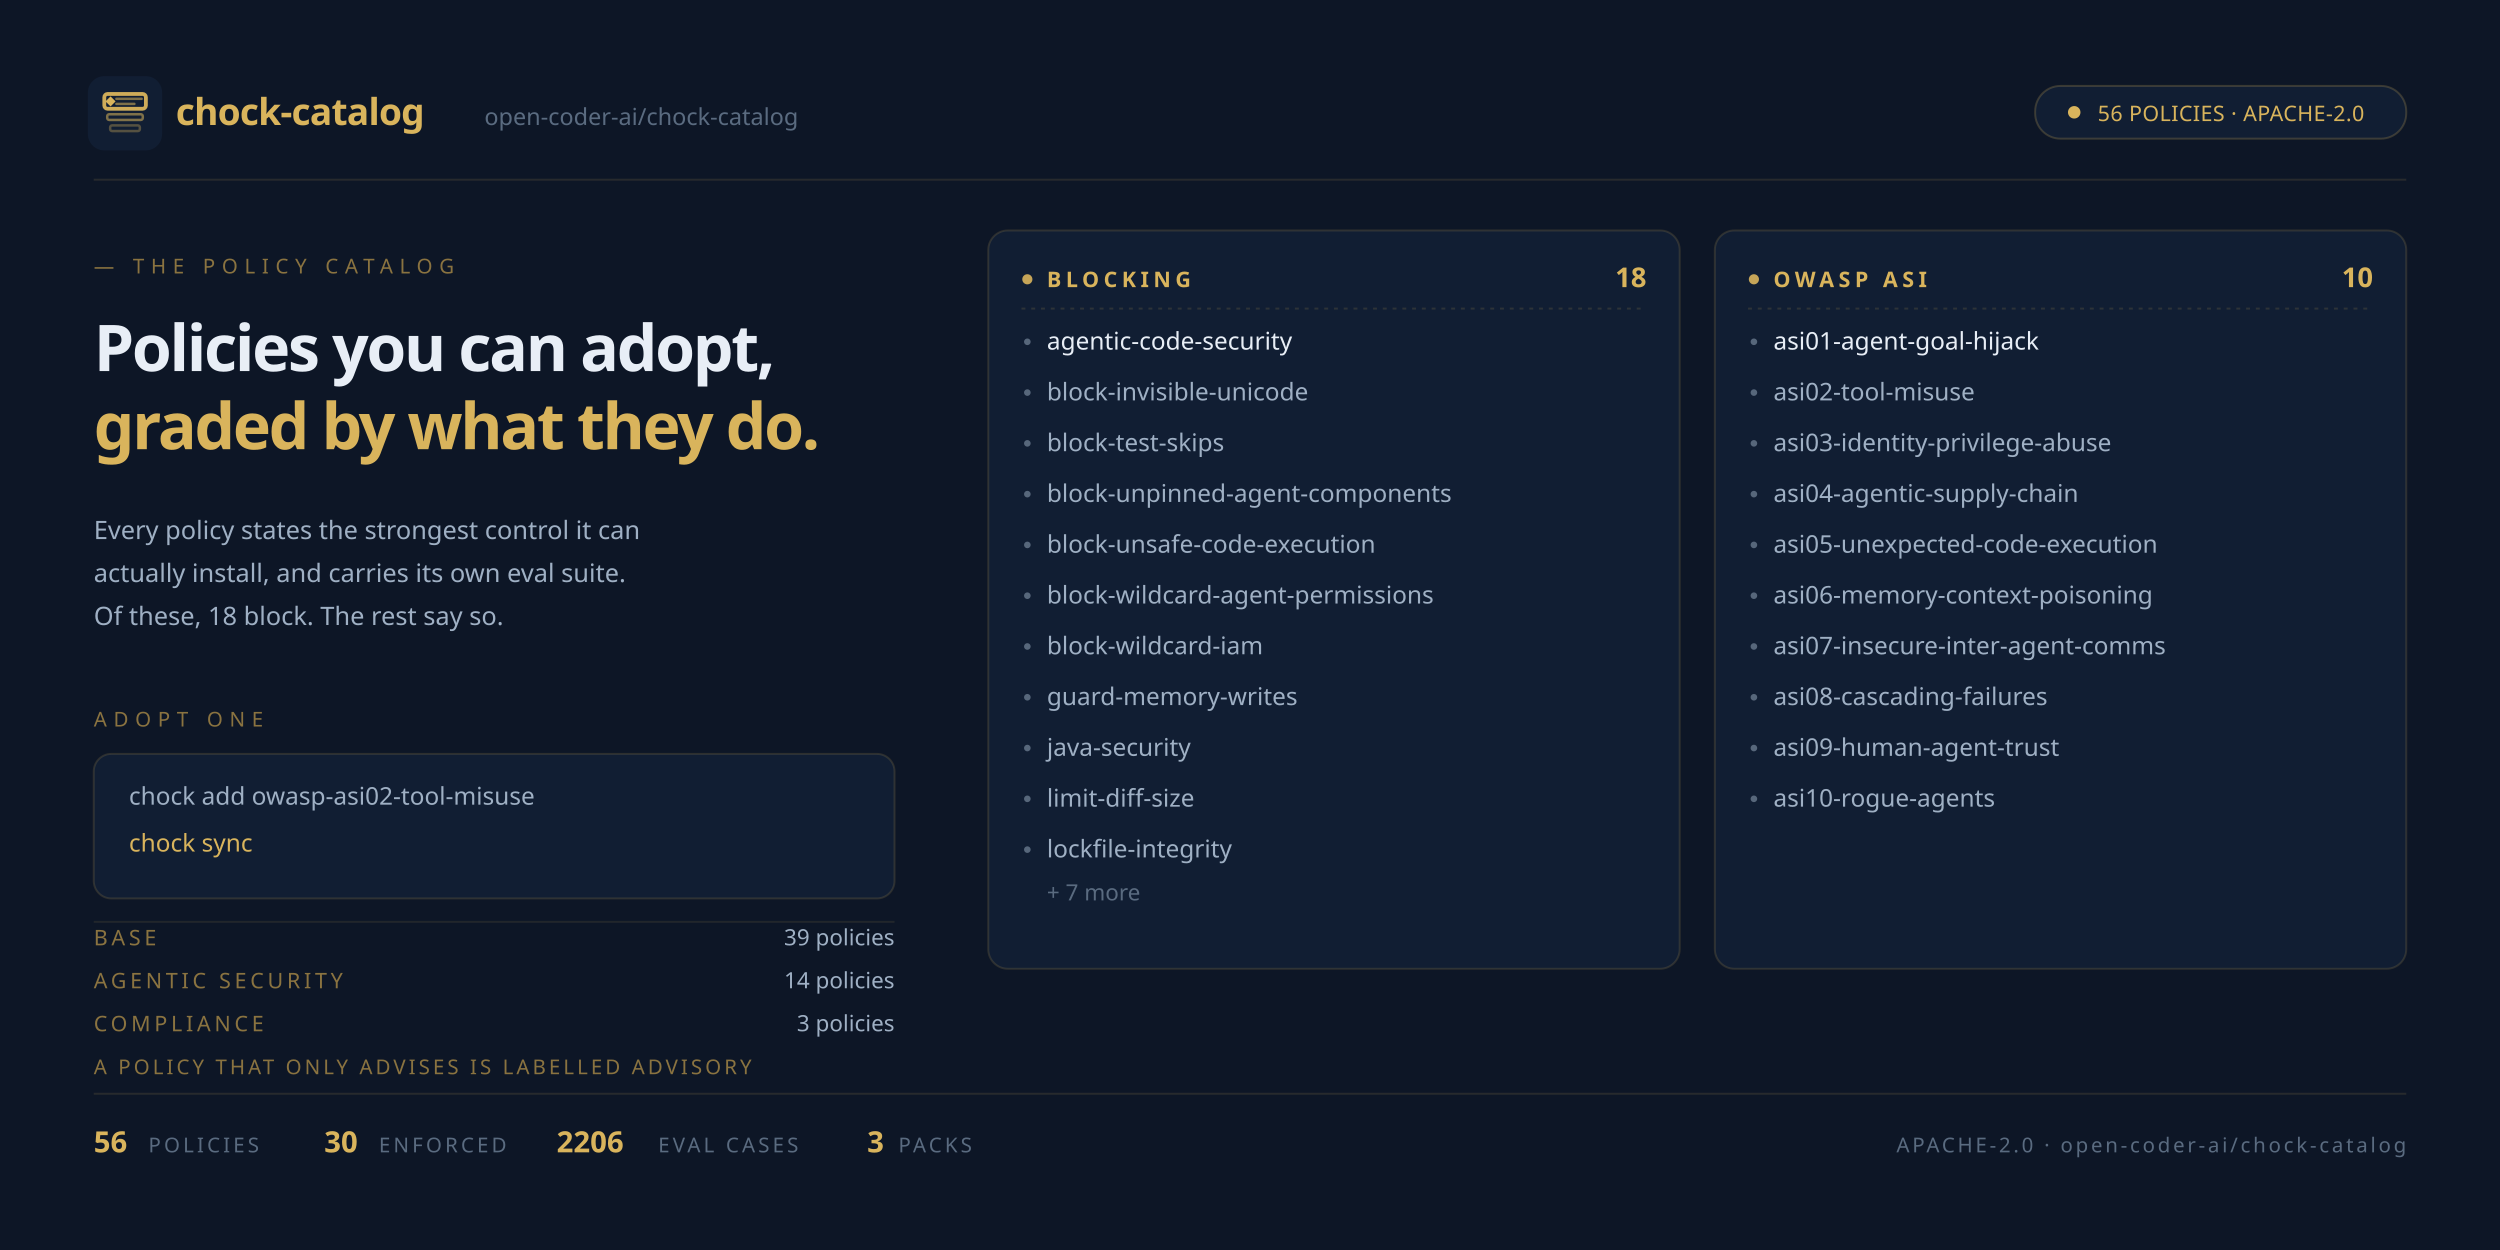
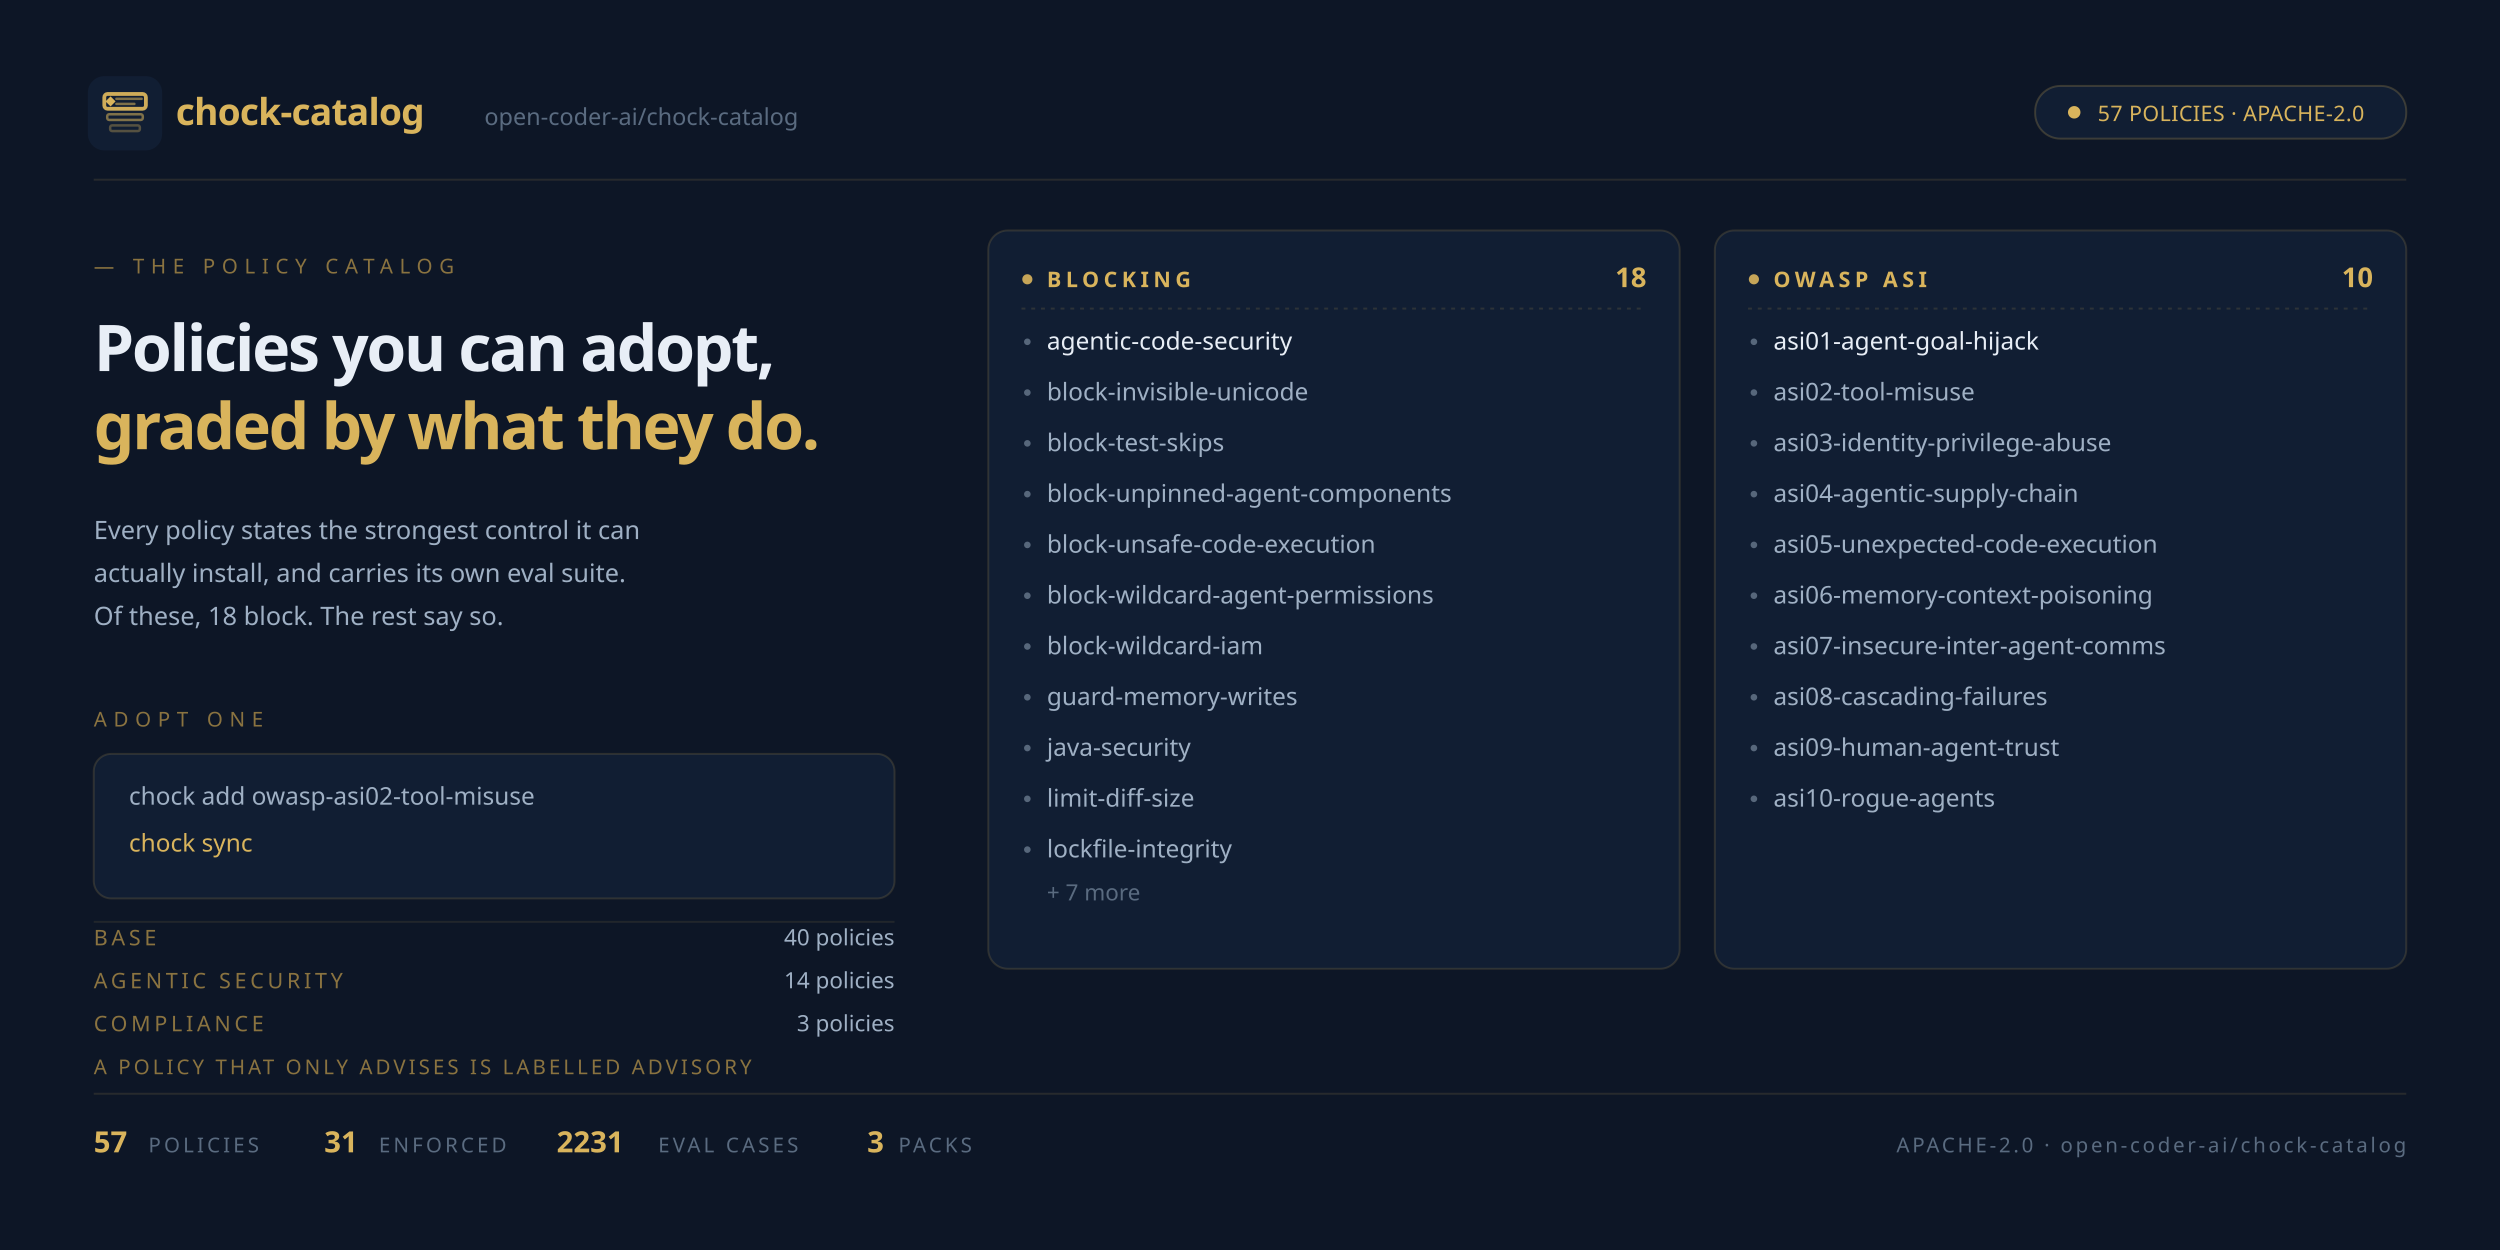
- <svg xmlns="http://www.w3.org/2000/svg" width="1280" height="640" viewBox="0 0 1280 640" role="img" aria-label="chock-catalog — the policy catalog for chock: policies you can adopt, graded by what they actually enforce. 56 policies across 3 packs (agentic-security 14, base 39, compliance 3); 30 enforced (21 at commit, 9 at pre-tool-use) and 26 advisory; 2206 eval cases. The 18 blocking policies: agentic-code-security, block-invisible-unicode, block-test-skips, block-unpinned-agent-components, block-unsafe-code-execution, block-wildcard-agent-permissions, block-wildcard-iam, guard-memory-writes, java-security, limit-diff-size, lockfile-integrity, no-a11y-regression, pin-github-actions, protect-main-branch, protect-test-integrity, scan-secrets, scan-suppression-markers, verify-dependency-exists. Full OWASP Agentic Security Initiative top ten coverage, ASI01 through ASI10. Apache-2.0.">
+ <svg xmlns="http://www.w3.org/2000/svg" width="1280" height="640" viewBox="0 0 1280 640" role="img" aria-label="chock-catalog — the policy catalog for chock: policies you can adopt, graded by what they actually enforce. 57 policies across 3 packs (agentic-security 14, base 40, compliance 3); 31 enforced (21 at commit, 10 at pre-tool-use) and 26 advisory; 2231 eval cases. The 18 blocking policies: agentic-code-security, block-invisible-unicode, block-test-skips, block-unpinned-agent-components, block-unsafe-code-execution, block-wildcard-agent-permissions, block-wildcard-iam, guard-memory-writes, java-security, limit-diff-size, lockfile-integrity, no-a11y-regression, pin-github-actions, protect-main-branch, protect-test-integrity, scan-secrets, scan-suppression-markers, verify-dependency-exists. Full OWASP Agentic Security Initiative top ten coverage, ASI01 through ASI10. Apache-2.0.">
  <rect width="1280" height="640" fill="#0D1626" />
  <rect x="45.0" y="39.0" width="38" height="38" rx="8.4" fill="#111E33" />
  <rect x="56.4" y="64.2" width="15.2" height="2.9" rx="1.0" fill="none" stroke="#D9B45C" stroke-width="1.29" stroke-opacity="0.34" />
  <rect x="54.9" y="58.5" width="18.2" height="2.9" rx="1.0" fill="none" stroke="#D9B45C" stroke-width="1.29" stroke-opacity="0.55" />
  <rect x="53.4" y="48.1" width="21.3" height="7.6" rx="1.7" fill="none" stroke="#D9B45C" stroke-width="1.94" stroke-opacity="0.95" />
  <rect x="54.77" y="50.10" width="3.65" height="3.65" transform="rotate(45 56.59 51.92)" fill="#D9B45C" />
  <line x1="59.6" y1="50.6" x2="72.5" y2="50.6" stroke="#D9B45C" stroke-width="1.29" stroke-opacity="0.55" stroke-linecap="round" />
  <line x1="59.6" y1="53.2" x2="68.8" y2="53.2" stroke="#D9B45C" stroke-width="1.29" stroke-opacity="0.55" stroke-linecap="round" />
  <text x="90" y="64" font-family="Geist Mono" font-size="19" font-weight="700" letter-spacing="-0.4" fill="#D9B45C">chock-catalog</text>
  <text x="248" y="64" font-family="Geist Mono" font-size="12" fill="#5A6B80">open-coder-ai/chock-catalog</text>
  <rect x="1042" y="44" width="190" height="27" rx="13" fill="#111E33" stroke="#D9B45C" stroke-opacity="0.22" />
  <circle cx="1062" cy="57.5" r="3.2" fill="#D9B45C" />
-   <text x="1074" y="62" font-family="Geist Mono" font-size="11" letter-spacing="0.2" fill="#D9B45C">56 POLICIES · APACHE-2.0</text>
+   <text x="1074" y="62" font-family="Geist Mono" font-size="11" letter-spacing="0.2" fill="#D9B45C">57 POLICIES · APACHE-2.0</text>
  <line x1="48" y1="92" x2="1232" y2="92" stroke="#D9B45C" stroke-opacity="0.13" stroke-width="1" />
  <text x="48" y="140" font-family="Geist Mono" font-size="10.5" letter-spacing="3.4" fill="#8A7340">— THE POLICY CATALOG</text>
  <text x="48" y="190" font-family="Geist Mono" font-size="33" font-weight="700" letter-spacing="-1.2" fill="#E8EEF6">Policies you can adopt,</text>
  <text x="48" y="230" font-family="Geist Mono" font-size="33" font-weight="700" letter-spacing="-1.2" fill="#D9B45C">graded by what they do.</text>
  <text x="48" y="276" font-family="Geist Mono" font-size="13" fill="#9FB0C4">Every policy states the strongest control it can</text>
  <text x="48" y="298" font-family="Geist Mono" font-size="13" fill="#9FB0C4">actually install, and carries its own eval suite.</text>
  <text x="48" y="320" font-family="Geist Mono" font-size="13" fill="#9FB0C4">Of these, 18 block. The rest say so.</text>
  <text x="48" y="372" font-family="Geist Mono" font-size="10.5" letter-spacing="3.4" fill="#8A7340">ADOPT ONE</text>
  <rect x="48" y="386" width="410" height="74" rx="9" fill="#111E33" stroke="#D9B45C" stroke-opacity="0.16" />
  <text x="66" y="412" font-family="Geist Mono" font-size="12.5" fill="#9FB0C4">chock add owasp-asi02-tool-misuse</text>
  <text x="66" y="436" font-family="Geist Mono" font-size="12.5" fill="#D9B45C">chock sync</text>
  <line x1="48" y1="472" x2="458" y2="472" stroke="#D9B45C" stroke-opacity="0.10" stroke-width="1" />
  <text x="48" y="484" font-family="Geist Mono" font-size="11" letter-spacing="1.9" fill="#8A7340">BASE</text>
-   <text x="458" y="484" font-family="Geist Mono" font-size="11.5" text-anchor="end" fill="#9FB0C4">39 policies</text>
+   <text x="458" y="484" font-family="Geist Mono" font-size="11.5" text-anchor="end" fill="#9FB0C4">40 policies</text>
  <text x="48" y="506" font-family="Geist Mono" font-size="11" letter-spacing="1.9" fill="#8A7340">AGENTIC SECURITY</text>
  <text x="458" y="506" font-family="Geist Mono" font-size="11.5" text-anchor="end" fill="#9FB0C4">14 policies</text>
  <text x="48" y="528" font-family="Geist Mono" font-size="11" letter-spacing="1.9" fill="#8A7340">COMPLIANCE</text>
  <text x="458" y="528" font-family="Geist Mono" font-size="11.5" text-anchor="end" fill="#9FB0C4">3 policies</text>
  <text x="48" y="550" font-family="Geist Mono" font-size="10.5" letter-spacing="1.55" fill="#8A7340">A POLICY THAT ONLY ADVISES IS LABELLED ADVISORY</text>
  <rect x="506" y="118" width="354" height="378" rx="10" fill="#111E33" stroke="#D9B45C" stroke-opacity="0.16" stroke-width="1" />
  <circle cx="526" cy="143" r="2.6" fill="#D9B45C" fill-opacity="0.9" />
  <text x="536" y="147" font-family="Geist Mono" font-size="11" font-weight="700" letter-spacing="2.3" fill="#D9B45C">BLOCKING</text>
  <text x="843" y="147" font-family="Geist Mono" font-size="14" font-weight="700" text-anchor="end" fill="#D9B45C">18</text>
  <line x1="523" y1="158" x2="843" y2="158" stroke="#D9B45C" stroke-opacity="0.14" stroke-width="1" stroke-dasharray="2 3" />
  <circle cx="526" cy="175" r="1.7" fill="#9FB0C4" fill-opacity="0.5" />
  <text x="536" y="179" font-family="Geist Mono" font-size="12.5" fill="#E8EEF6">agentic-code-security</text>
  <circle cx="526" cy="201" r="1.7" fill="#9FB0C4" fill-opacity="0.5" />
  <text x="536" y="205" font-family="Geist Mono" font-size="12.5" fill="#9FB0C4">block-invisible-unicode</text>
  <circle cx="526" cy="227" r="1.7" fill="#9FB0C4" fill-opacity="0.5" />
  <text x="536" y="231" font-family="Geist Mono" font-size="12.5" fill="#9FB0C4">block-test-skips</text>
  <circle cx="526" cy="253" r="1.7" fill="#9FB0C4" fill-opacity="0.5" />
  <text x="536" y="257" font-family="Geist Mono" font-size="12.5" fill="#9FB0C4">block-unpinned-agent-components</text>
  <circle cx="526" cy="279" r="1.7" fill="#9FB0C4" fill-opacity="0.5" />
  <text x="536" y="283" font-family="Geist Mono" font-size="12.5" fill="#9FB0C4">block-unsafe-code-execution</text>
  <circle cx="526" cy="305" r="1.7" fill="#9FB0C4" fill-opacity="0.5" />
  <text x="536" y="309" font-family="Geist Mono" font-size="12.5" fill="#9FB0C4">block-wildcard-agent-permissions</text>
  <circle cx="526" cy="331" r="1.7" fill="#9FB0C4" fill-opacity="0.5" />
  <text x="536" y="335" font-family="Geist Mono" font-size="12.5" fill="#9FB0C4">block-wildcard-iam</text>
  <circle cx="526" cy="357" r="1.7" fill="#9FB0C4" fill-opacity="0.5" />
  <text x="536" y="361" font-family="Geist Mono" font-size="12.5" fill="#9FB0C4">guard-memory-writes</text>
  <circle cx="526" cy="383" r="1.7" fill="#9FB0C4" fill-opacity="0.5" />
  <text x="536" y="387" font-family="Geist Mono" font-size="12.5" fill="#9FB0C4">java-security</text>
  <circle cx="526" cy="409" r="1.7" fill="#9FB0C4" fill-opacity="0.5" />
  <text x="536" y="413" font-family="Geist Mono" font-size="12.5" fill="#9FB0C4">limit-diff-size</text>
  <circle cx="526" cy="435" r="1.7" fill="#9FB0C4" fill-opacity="0.5" />
  <text x="536" y="439" font-family="Geist Mono" font-size="12.5" fill="#9FB0C4">lockfile-integrity</text>
  <text x="536" y="461" font-family="Geist Mono" font-size="11.5" fill="#5A6B80">+ 7 more</text>
  <rect x="878" y="118" width="354" height="378" rx="10" fill="#111E33" stroke="#D9B45C" stroke-opacity="0.16" stroke-width="1" />
  <circle cx="898" cy="143" r="2.6" fill="#D9B45C" fill-opacity="0.9" />
  <text x="908" y="147" font-family="Geist Mono" font-size="11" font-weight="700" letter-spacing="2.3" fill="#D9B45C">OWASP ASI</text>
  <text x="1215" y="147" font-family="Geist Mono" font-size="14" font-weight="700" text-anchor="end" fill="#D9B45C">10</text>
  <line x1="895" y1="158" x2="1215" y2="158" stroke="#D9B45C" stroke-opacity="0.14" stroke-width="1" stroke-dasharray="2 3" />
  <circle cx="898" cy="175" r="1.7" fill="#9FB0C4" fill-opacity="0.5" />
  <text x="908" y="179" font-family="Geist Mono" font-size="12.5" fill="#E8EEF6">asi01-agent-goal-hijack</text>
  <circle cx="898" cy="201" r="1.7" fill="#9FB0C4" fill-opacity="0.5" />
  <text x="908" y="205" font-family="Geist Mono" font-size="12.5" fill="#9FB0C4">asi02-tool-misuse</text>
  <circle cx="898" cy="227" r="1.7" fill="#9FB0C4" fill-opacity="0.5" />
  <text x="908" y="231" font-family="Geist Mono" font-size="12.5" fill="#9FB0C4">asi03-identity-privilege-abuse</text>
  <circle cx="898" cy="253" r="1.7" fill="#9FB0C4" fill-opacity="0.5" />
  <text x="908" y="257" font-family="Geist Mono" font-size="12.5" fill="#9FB0C4">asi04-agentic-supply-chain</text>
  <circle cx="898" cy="279" r="1.7" fill="#9FB0C4" fill-opacity="0.5" />
  <text x="908" y="283" font-family="Geist Mono" font-size="12.5" fill="#9FB0C4">asi05-unexpected-code-execution</text>
  <circle cx="898" cy="305" r="1.7" fill="#9FB0C4" fill-opacity="0.5" />
  <text x="908" y="309" font-family="Geist Mono" font-size="12.5" fill="#9FB0C4">asi06-memory-context-poisoning</text>
  <circle cx="898" cy="331" r="1.7" fill="#9FB0C4" fill-opacity="0.5" />
  <text x="908" y="335" font-family="Geist Mono" font-size="12.5" fill="#9FB0C4">asi07-insecure-inter-agent-comms</text>
  <circle cx="898" cy="357" r="1.7" fill="#9FB0C4" fill-opacity="0.5" />
  <text x="908" y="361" font-family="Geist Mono" font-size="12.5" fill="#9FB0C4">asi08-cascading-failures</text>
  <circle cx="898" cy="383" r="1.7" fill="#9FB0C4" fill-opacity="0.5" />
  <text x="908" y="387" font-family="Geist Mono" font-size="12.5" fill="#9FB0C4">asi09-human-agent-trust</text>
  <circle cx="898" cy="409" r="1.7" fill="#9FB0C4" fill-opacity="0.5" />
  <text x="908" y="413" font-family="Geist Mono" font-size="12.5" fill="#9FB0C4">asi10-rogue-agents</text>
  <line x1="48" y1="560" x2="1232" y2="560" stroke="#D9B45C" stroke-opacity="0.13" stroke-width="1" />
-   <text x="48" y="590" font-family="Geist Mono" font-size="15" font-weight="700" fill="#D9B45C">56</text>
+   <text x="48" y="590" font-family="Geist Mono" font-size="15" font-weight="700" fill="#D9B45C">57</text>
  <text x="76" y="590" font-family="Geist Mono" font-size="10.5" letter-spacing="1.6" fill="#5A6B80">POLICIES</text>
-   <text x="166" y="590" font-family="Geist Mono" font-size="15" font-weight="700" fill="#D9B45C">30</text>
+   <text x="166" y="590" font-family="Geist Mono" font-size="15" font-weight="700" fill="#D9B45C">31</text>
  <text x="194" y="590" font-family="Geist Mono" font-size="10.5" letter-spacing="1.6" fill="#5A6B80">ENFORCED</text>
-   <text x="285" y="590" font-family="Geist Mono" font-size="15" font-weight="700" fill="#D9B45C">2206</text>
+   <text x="285" y="590" font-family="Geist Mono" font-size="15" font-weight="700" fill="#D9B45C">2231</text>
  <text x="337" y="590" font-family="Geist Mono" font-size="10.5" letter-spacing="1.6" fill="#5A6B80">EVAL CASES</text>
  <text x="444" y="590" font-family="Geist Mono" font-size="15" font-weight="700" fill="#D9B45C">3</text>
  <text x="460" y="590" font-family="Geist Mono" font-size="10.5" letter-spacing="1.6" fill="#5A6B80">PACKS</text>
  <text x="1232" y="590" font-family="Geist Mono" font-size="10.5" letter-spacing="1.4" text-anchor="end" fill="#5A6B80">APACHE-2.0 · open-coder-ai/chock-catalog</text>
</svg>
